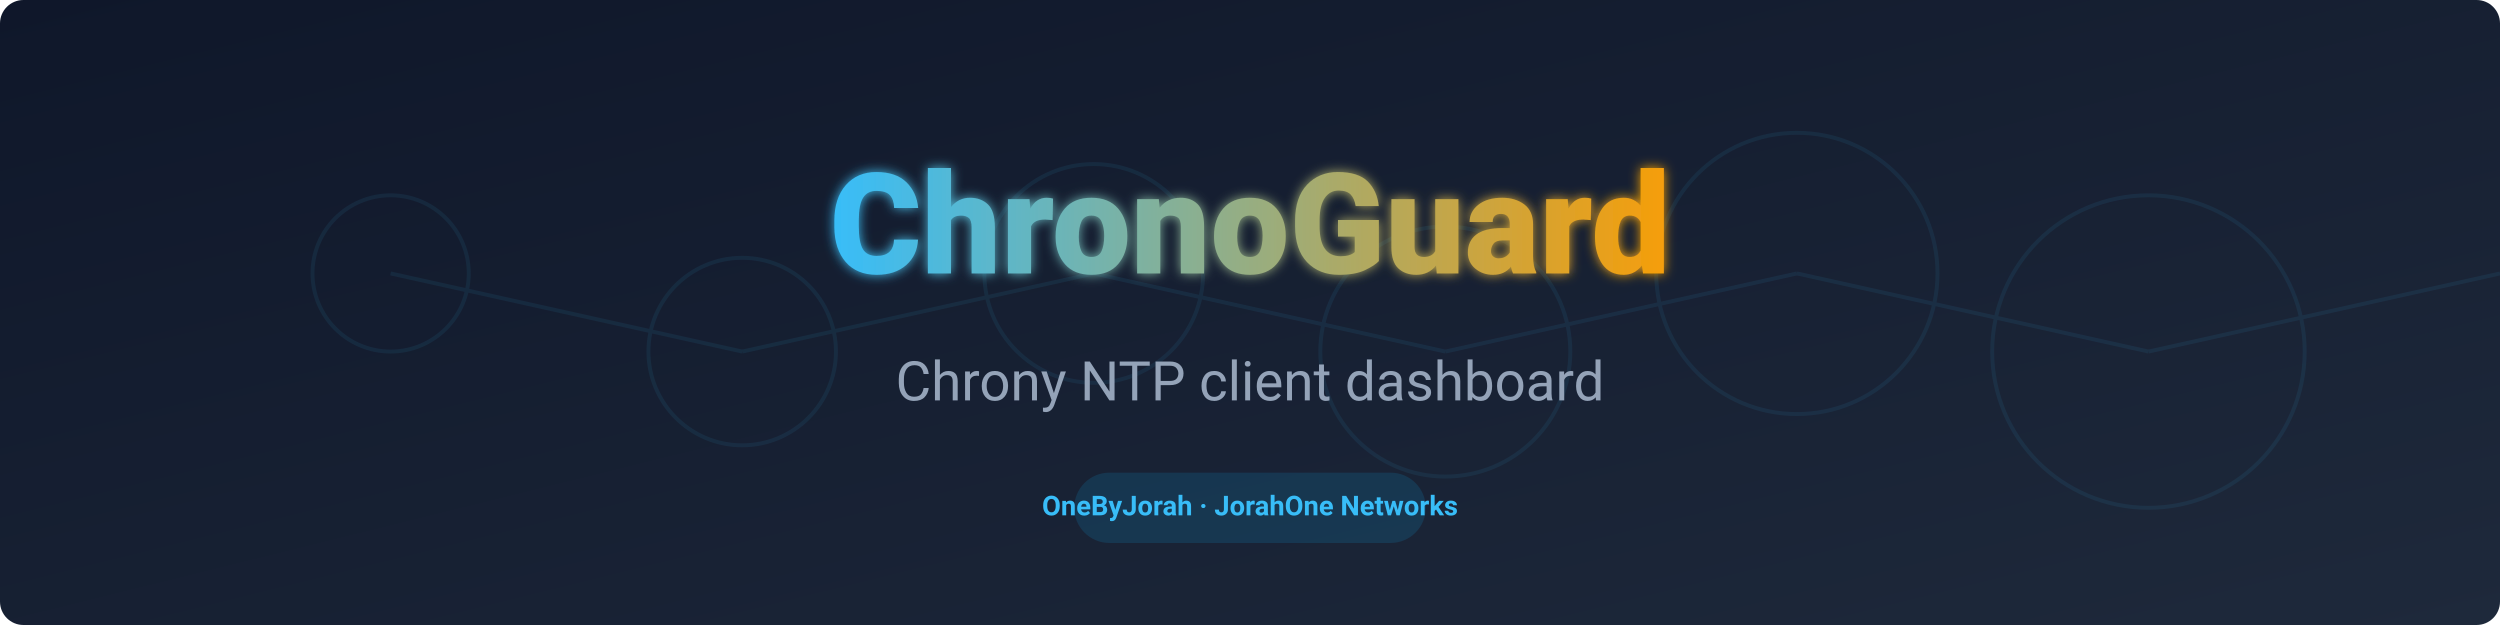
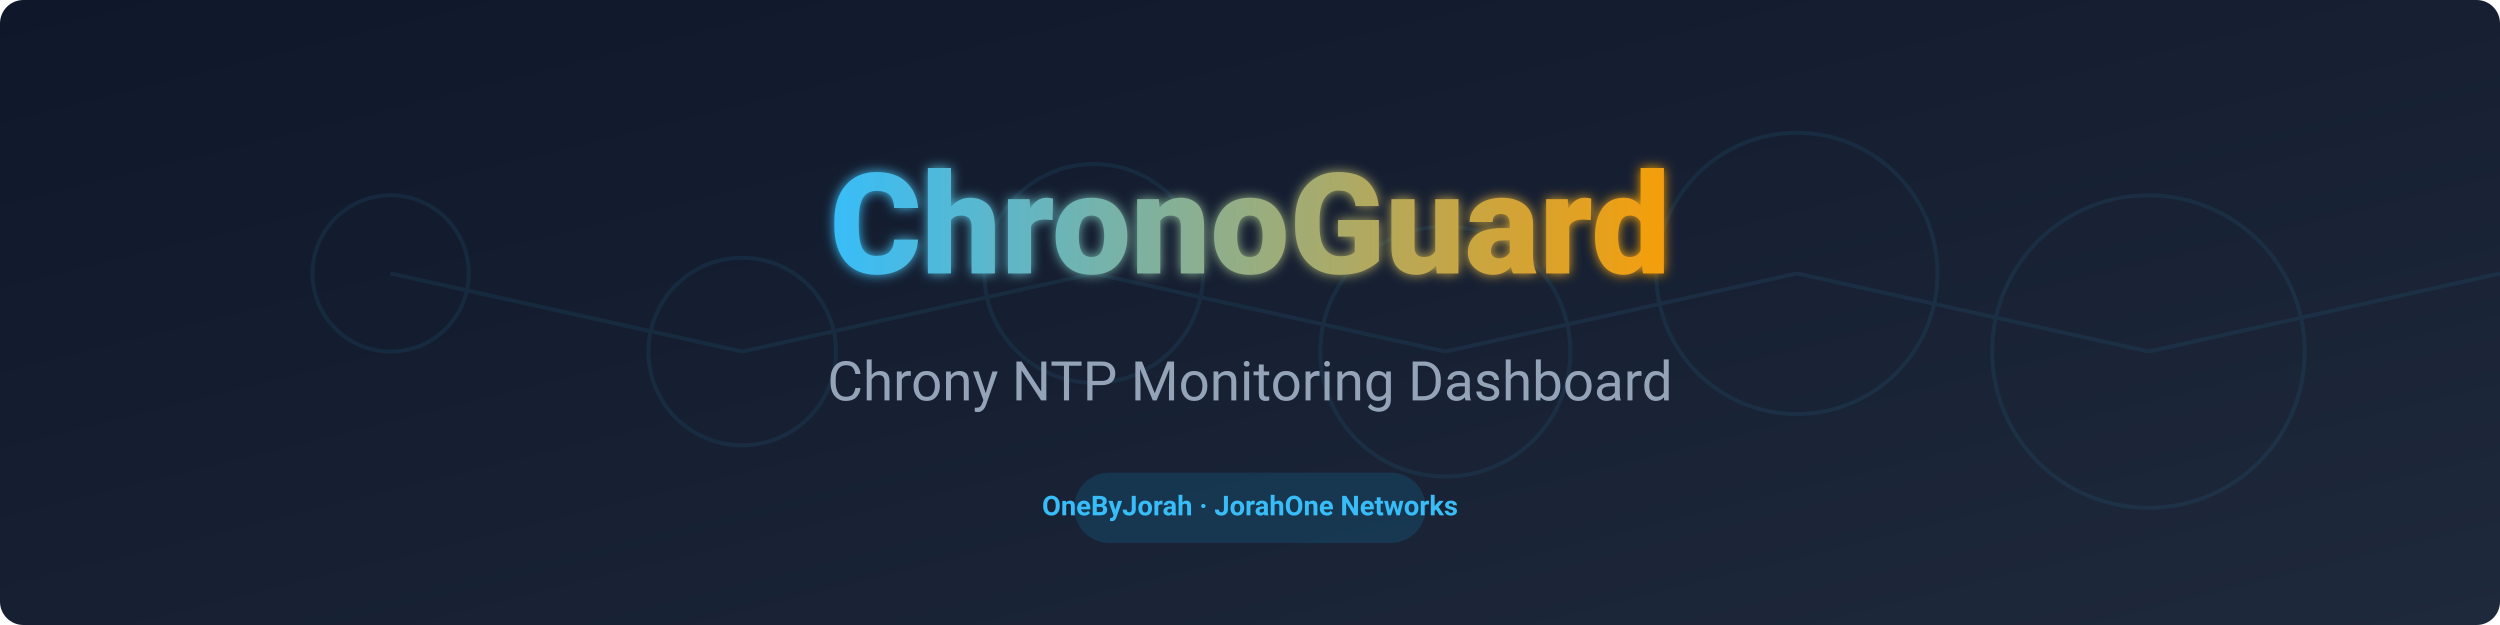
<svg xmlns="http://www.w3.org/2000/svg" viewBox="0 0 1280 320" width="1280" height="320">
  <defs>
    <linearGradient id="bg" x1="0%" y1="0%" x2="100%" y2="100%">
      <stop offset="0%" style="stop-color:#0f172a;stop-opacity:1" />
      <stop offset="100%" style="stop-color:#1e293b;stop-opacity:1" />
    </linearGradient>
    <linearGradient id="accent" x1="0%" y1="0%" x2="100%" y2="0%">
      <stop offset="0%" style="stop-color:#38bdf8;stop-opacity:1" />
      <stop offset="100%" style="stop-color:#f59e0b;stop-opacity:1" />
    </linearGradient>
    <filter id="glow" x="-20%" y="-20%" width="140%" height="140%">
      <feGaussianBlur stdDeviation="3" result="blur" />
      <feComposite in="SourceGraphic" in2="blur" operator="over" />
    </filter>
  </defs>
  <rect width="1280" height="320" fill="url(#bg)" rx="12" />
  <g opacity="0.08" stroke="#38bdf8" stroke-width="2" fill="none">
    <circle cx="200" cy="140" r="40" />
    <line x1="200" y1="140" x2="380" y2="180" />
    <circle cx="380" cy="180" r="48" />
    <line x1="380" y1="180" x2="560" y2="140" />
    <circle cx="560" cy="140" r="56" />
    <line x1="560" y1="140" x2="740" y2="180" />
    <circle cx="740" cy="180" r="64" />
    <line x1="740" y1="180" x2="920" y2="140" />
    <circle cx="920" cy="140" r="72" />
    <line x1="920" y1="140" x2="1100" y2="180" />
    <circle cx="1100" cy="180" r="80" />
    <line x1="1100" y1="180" x2="1280" y2="140" />
  </g>
  <text x="640" y="140" font-family="-apple-system,BlinkMacSystemFont,Segoe UI,Roboto,Helvetica,Arial,sans-serif" font-size="72" font-weight="800" fill="url(#accent)" text-anchor="middle" filter="url(#glow)">ChronoGuard</text>
-   <text x="640" y="205" font-family="-apple-system,BlinkMacSystemFont,Segoe UI,Roboto,Helvetica,Arial,sans-serif" font-size="28" fill="#94a3b8" text-anchor="middle">Chrony NTP client dashboard</text>
+   <text x="640" y="205" font-family="-apple-system,BlinkMacSystemFont,Segoe UI,Roboto,Helvetica,Arial,sans-serif" font-size="28" fill="#94a3b8" text-anchor="middle">Chrony NTP Monitoring Dashboard</text>
  <g transform="translate(640, 260)" text-anchor="middle">
    <rect x="-90" y="-18" width="180" height="36" rx="18" fill="#0ea5e9" opacity="0.15" />
    <text font-family="-apple-system,BlinkMacSystemFont,Segoe UI,Roboto,Helvetica,Arial,sans-serif" font-size="14" font-weight="600" fill="#38bdf8" dominant-baseline="middle">OneByJorah · JorahOne Networks</text>
  </g>
</svg>
